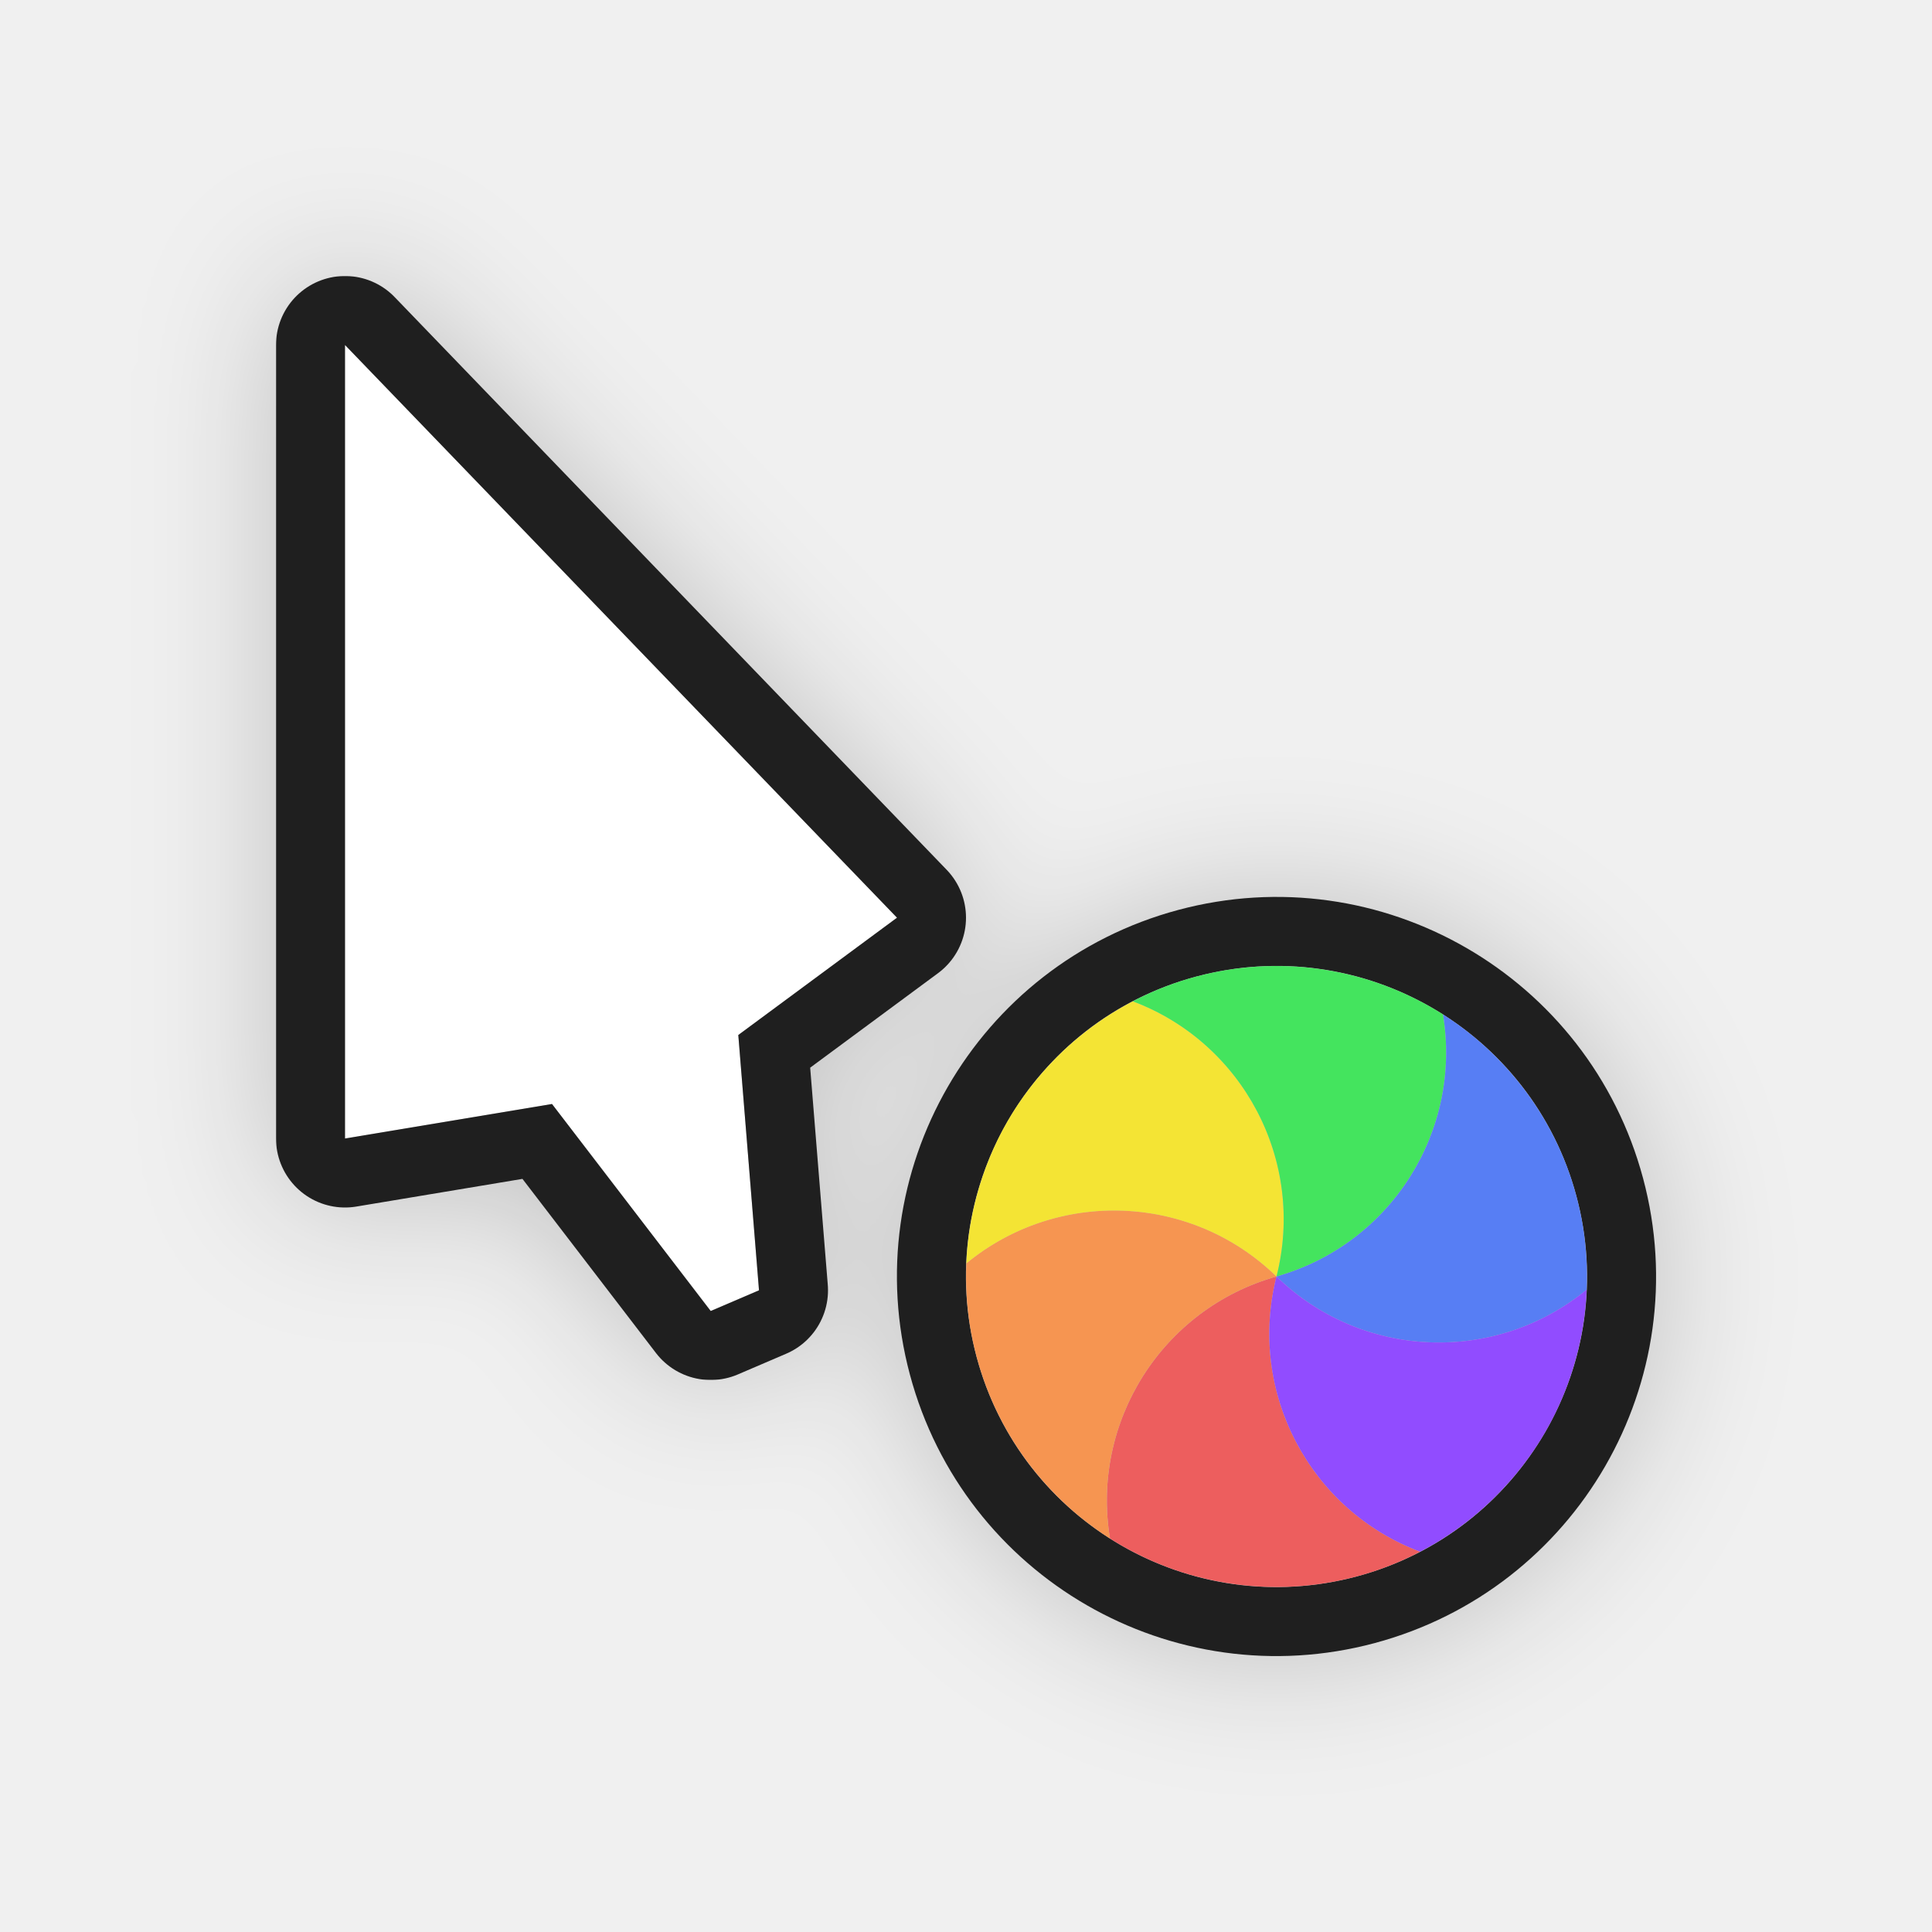
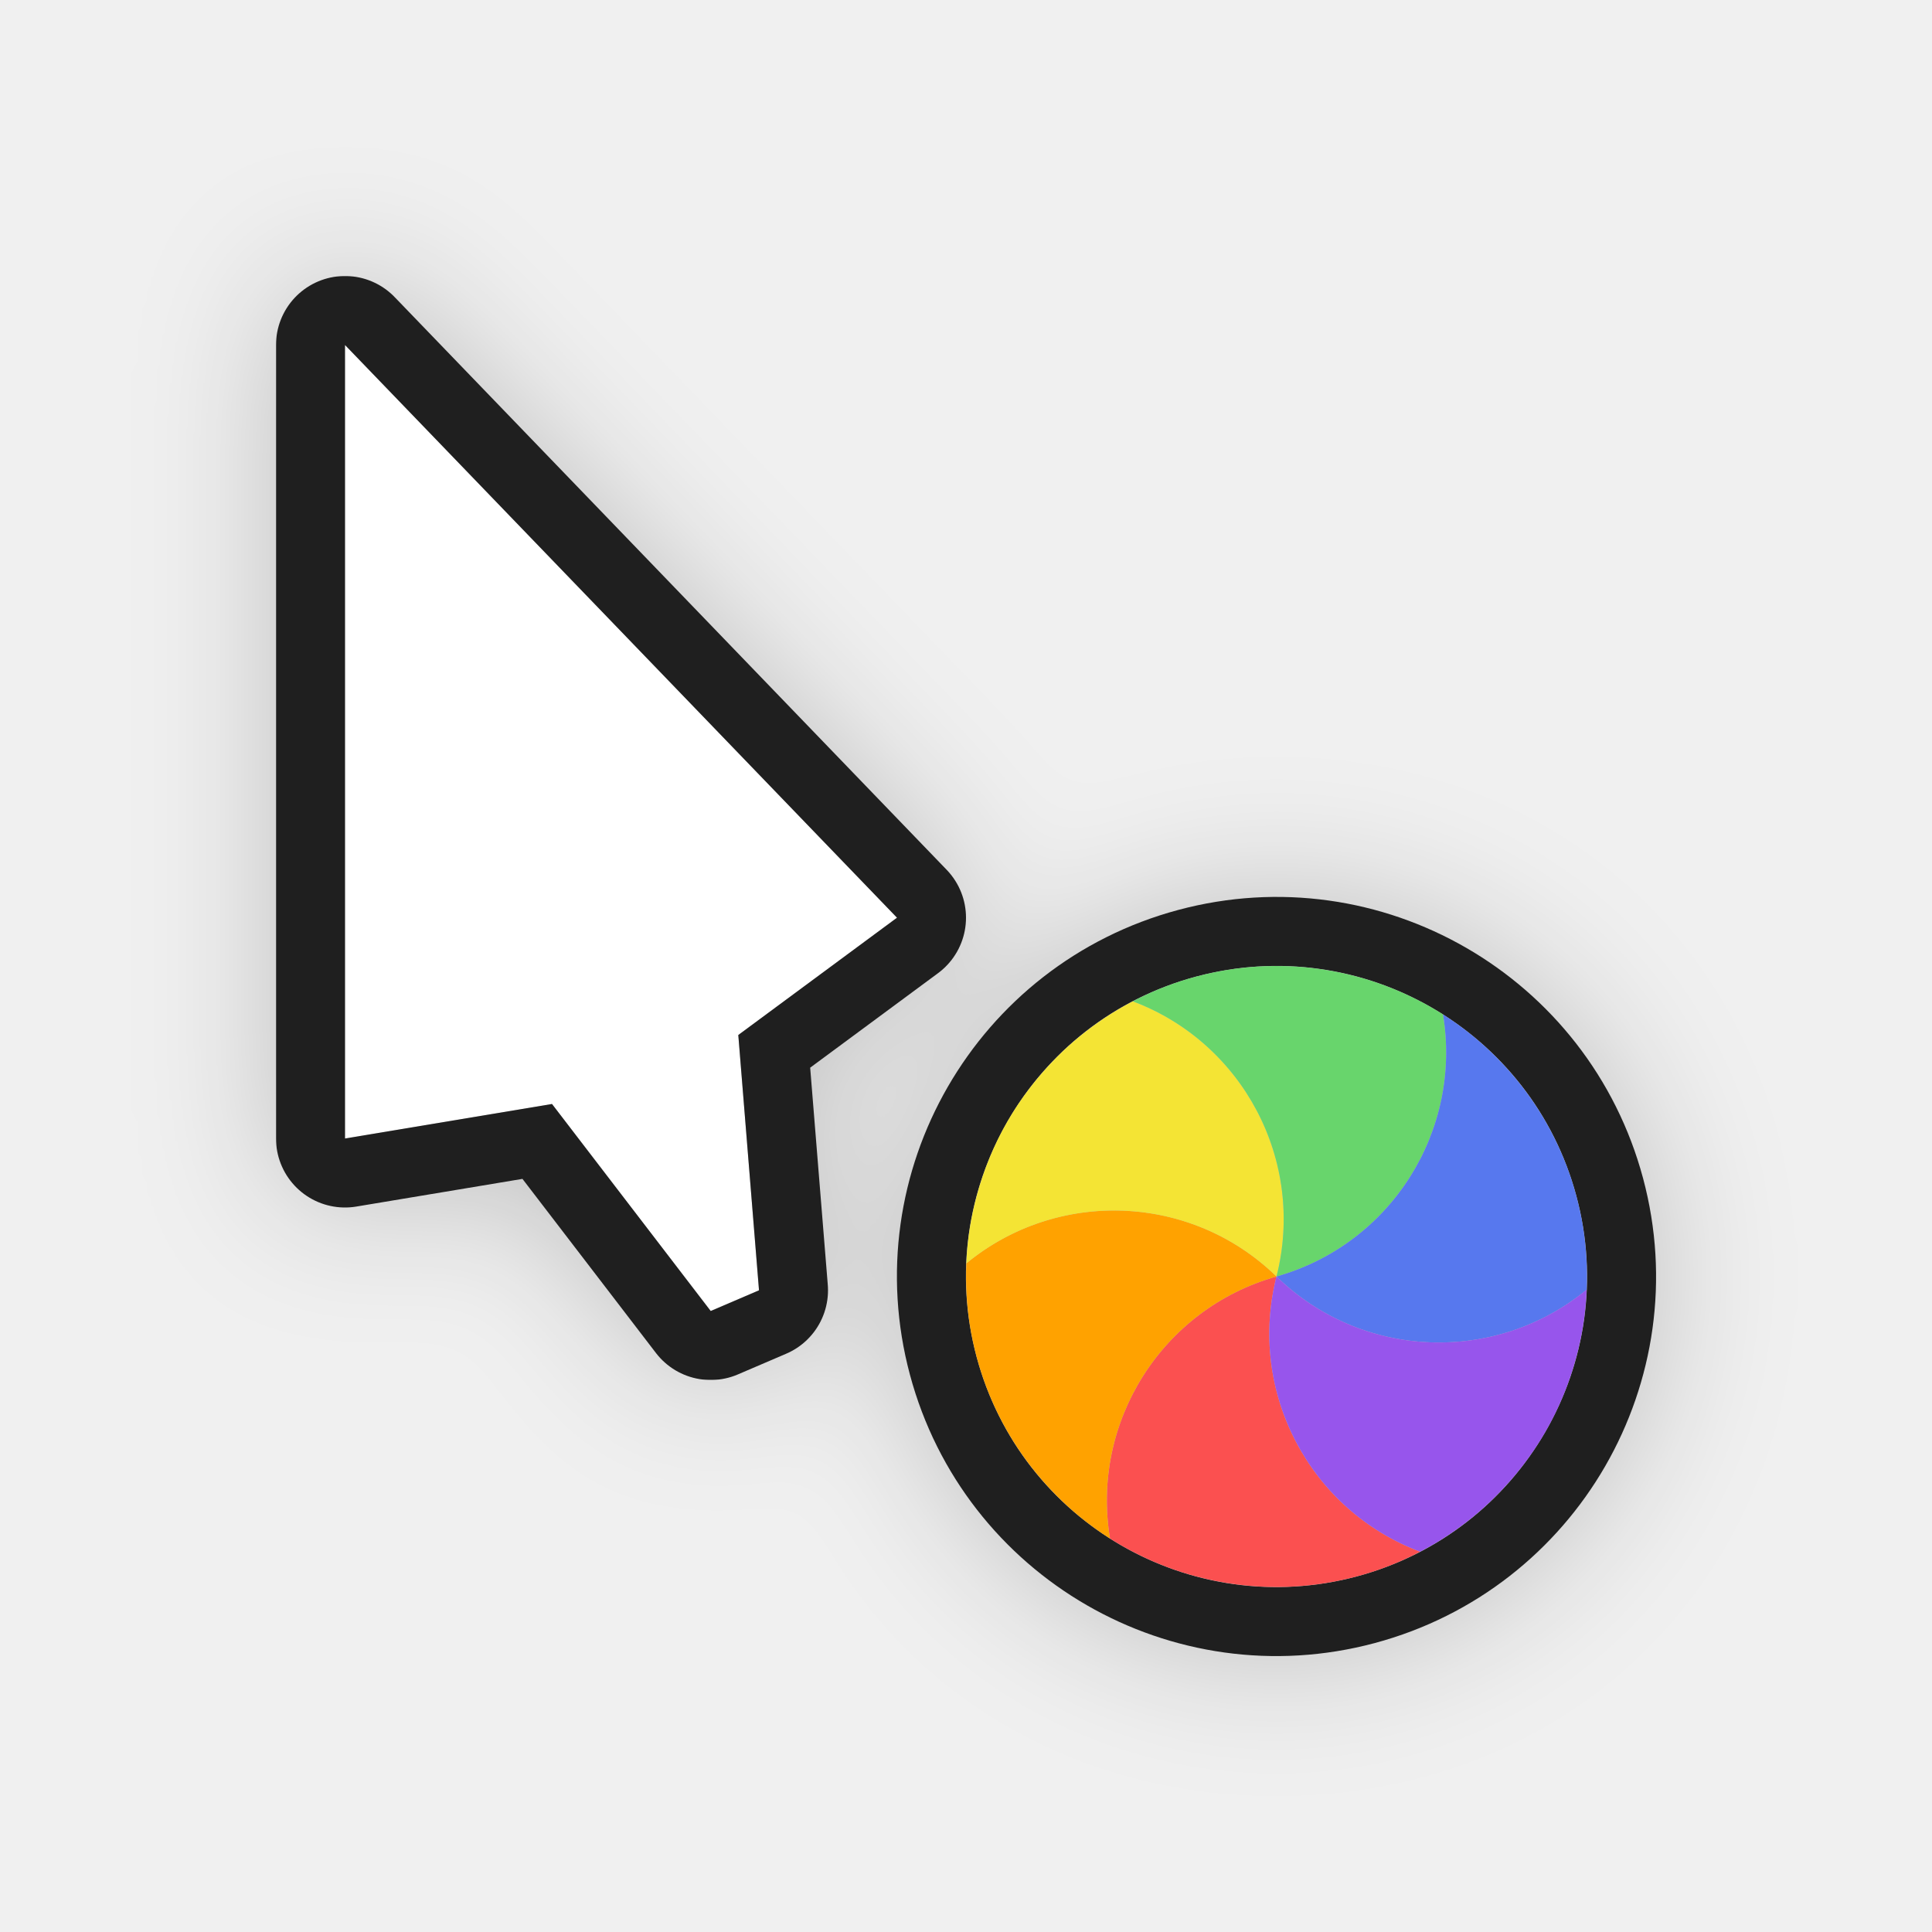
<svg xmlns="http://www.w3.org/2000/svg" width="28" height="28" viewBox="0 0 28 28" fill="none">
  <g filter="url(#filter0_d_197_3748)">
    <mask id="path-1-outside-1_197_3748" maskUnits="userSpaceOnUse" x="4" y="4" width="10" height="16" fill="black">
      <rect fill="white" x="4" y="4" width="10" height="16" />
      <path d="M13 13.3L5 5L5 16.5L8 16L10.3 19L11 18.7L10.7 15L13 13.3Z" />
    </mask>
    <path d="M13 13.3L5 5L5 16.5L8 16L10.3 19L11 18.7L10.7 15L13 13.3Z" fill="white" />
    <path d="M13 13.3L5 5L5 16.5L8 16L10.3 19L11 18.7L10.7 15L13 13.3Z" stroke="#1F1F1F" stroke-width="2" stroke-linejoin="round" mask="url(#path-1-outside-1_197_3748)" />
    <circle cx="18.5" cy="18.5" r="5" transform="rotate(165 18.5 18.5)" stroke="#1F1F1F" stroke-linejoin="round" />
-     <path d="M20.583 22.488C20.424 22.571 20.261 22.645 20.093 22.708C19.954 22.761 19.811 22.807 19.665 22.846C19.276 22.95 18.885 23 18.5 23C18.116 23 17.725 22.95 17.335 22.846C17.189 22.807 17.046 22.761 16.907 22.708C16.62 22.599 16.346 22.462 16.087 22.298C15.808 20.619 16.833 18.97 18.5 18.5C18.074 20.178 18.989 21.891 20.583 22.488Z" fill="#ED5E5E" />
-     <path d="M16.087 22.298C15.936 22.202 15.791 22.097 15.652 21.984C15.537 21.89 15.426 21.789 15.319 21.682C15.034 21.397 14.795 21.083 14.603 20.75C14.411 20.417 14.258 20.054 14.154 19.665C14.115 19.518 14.083 19.371 14.059 19.225C14.01 18.922 13.992 18.615 14.005 18.309C15.319 17.228 17.26 17.291 18.5 18.5C16.833 18.97 15.808 20.619 16.087 22.298Z" fill="#F69551" />
-     <path d="M14.005 18.31C14.012 18.131 14.03 17.952 14.059 17.775C14.083 17.629 14.115 17.482 14.154 17.336C14.258 16.947 14.41 16.583 14.602 16.25C14.795 15.917 15.034 15.604 15.319 15.319C15.426 15.211 15.537 15.111 15.652 15.017C15.889 14.823 16.146 14.653 16.418 14.512C18.011 15.109 18.926 16.822 18.5 18.5C17.259 17.292 15.319 17.228 14.005 18.31Z" fill="#F4E434" />
-     <path d="M16.417 14.512C16.576 14.429 16.739 14.355 16.907 14.292C17.046 14.239 17.189 14.193 17.335 14.154C17.724 14.05 18.115 14 18.5 14C18.884 14 19.275 14.05 19.665 14.154C19.811 14.193 19.954 14.239 20.093 14.292C20.38 14.401 20.654 14.538 20.913 14.702C21.192 16.381 20.167 18.03 18.5 18.5C18.926 16.822 18.011 15.109 16.417 14.512Z" fill="#44E45E" />
-     <path d="M20.913 14.702C21.064 14.798 21.209 14.903 21.348 15.016C21.463 15.111 21.574 15.211 21.681 15.318C21.966 15.603 22.205 15.917 22.397 16.25C22.59 16.583 22.742 16.946 22.846 17.335C22.885 17.482 22.917 17.629 22.941 17.775C22.99 18.078 23.008 18.385 22.995 18.691C21.681 19.772 19.74 19.708 18.5 18.5C20.167 18.03 21.192 16.381 20.913 14.702Z" fill="#577EF4" />
-     <path d="M22.995 18.69C22.988 18.869 22.97 19.048 22.941 19.225C22.917 19.371 22.885 19.518 22.846 19.664C22.742 20.053 22.59 20.417 22.398 20.75C22.205 21.083 21.966 21.396 21.681 21.681C21.574 21.789 21.463 21.889 21.348 21.983C21.11 22.177 20.854 22.347 20.582 22.488C18.989 21.891 18.074 20.178 18.5 18.5C19.741 19.708 21.681 19.772 22.995 18.69Z" fill="#914CFF" />
+     <path d="M20.583 22.488C20.424 22.571 20.261 22.645 20.093 22.708C19.954 22.761 19.811 22.807 19.665 22.846C19.276 22.95 18.885 23 18.5 23C18.116 23 17.725 22.95 17.335 22.846C17.189 22.807 17.046 22.761 16.907 22.708C16.62 22.599 16.346 22.462 16.087 22.298C15.808 20.619 16.833 18.97 18.5 18.5C18.074 20.178 18.989 21.891 20.583 22.488Z" fill="#FB5050" />
+     <path d="M16.087 22.298C15.936 22.202 15.791 22.097 15.652 21.984C15.537 21.89 15.426 21.789 15.319 21.682C15.034 21.397 14.795 21.083 14.603 20.75C14.411 20.417 14.258 20.054 14.154 19.665C14.115 19.518 14.083 19.371 14.059 19.225C14.01 18.922 13.992 18.615 14.005 18.309C15.319 17.228 17.26 17.291 18.5 18.5C16.833 18.97 15.808 20.619 16.087 22.298Z" fill="#FFA200" />
+     <path d="M14.005 18.31C14.012 18.131 14.03 17.952 14.059 17.775C14.083 17.629 14.115 17.482 14.154 17.336C14.258 16.947 14.41 16.583 14.602 16.25C14.795 15.917 15.034 15.604 15.319 15.319C15.426 15.211 15.537 15.111 15.652 15.017C15.89 14.823 16.146 14.653 16.418 14.512C18.011 15.109 18.926 16.822 18.5 18.5C17.259 17.292 15.319 17.228 14.005 18.31Z" fill="#F4E434" />
+     <path d="M16.417 14.512C16.576 14.429 16.739 14.355 16.907 14.292C17.046 14.239 17.189 14.193 17.335 14.154C17.724 14.05 18.115 14 18.5 14C18.884 14 19.275 14.05 19.665 14.154C19.811 14.193 19.954 14.239 20.093 14.292C20.38 14.401 20.654 14.538 20.913 14.702C21.192 16.381 20.167 18.03 18.5 18.5C18.926 16.822 18.011 15.109 16.417 14.512Z" fill="#68D56C" />
+     <path d="M20.913 14.702C21.064 14.798 21.209 14.903 21.348 15.016C21.463 15.111 21.574 15.211 21.681 15.318C21.966 15.603 22.205 15.917 22.397 16.25C22.589 16.583 22.742 16.946 22.846 17.335C22.885 17.482 22.917 17.629 22.941 17.775C22.99 18.078 23.008 18.385 22.995 18.691C21.681 19.772 19.74 19.708 18.5 18.5C20.167 18.03 21.192 16.381 20.913 14.702Z" fill="#5778EE" />
+     <path d="M22.995 18.69C22.988 18.869 22.97 19.048 22.941 19.225C22.917 19.371 22.885 19.518 22.846 19.664C22.742 20.053 22.59 20.417 22.398 20.75C22.205 21.083 21.966 21.396 21.681 21.681C21.574 21.789 21.463 21.889 21.348 21.983C21.11 22.177 20.854 22.347 20.582 22.488C18.989 21.891 18.074 20.178 18.5 18.5C19.741 19.708 21.681 19.772 22.995 18.69Z" fill="#9755EC" />
  </g>
  <defs>
    <filter id="filter0_d_197_3748" x="0" y="0" width="28" height="28" filterUnits="userSpaceOnUse" color-interpolation-filters="sRGB">
      <feFlood flood-opacity="0" result="BackgroundImageFix" />
      <feColorMatrix in="SourceAlpha" type="matrix" values="0 0 0 0 0 0 0 0 0 0 0 0 0 0 0 0 0 0 127 0" result="hardAlpha" />
      <feOffset />
      <feGaussianBlur stdDeviation="1" />
      <feColorMatrix type="matrix" values="0 0 0 0 0 0 0 0 0 0 0 0 0 0 0 0 0 0 0.2 0" />
      <feBlend mode="normal" in2="BackgroundImageFix" result="effect1_dropShadow_197_3748" />
      <feBlend mode="normal" in="SourceGraphic" in2="effect1_dropShadow_197_3748" result="shape" />
    </filter>
  </defs>
</svg>
